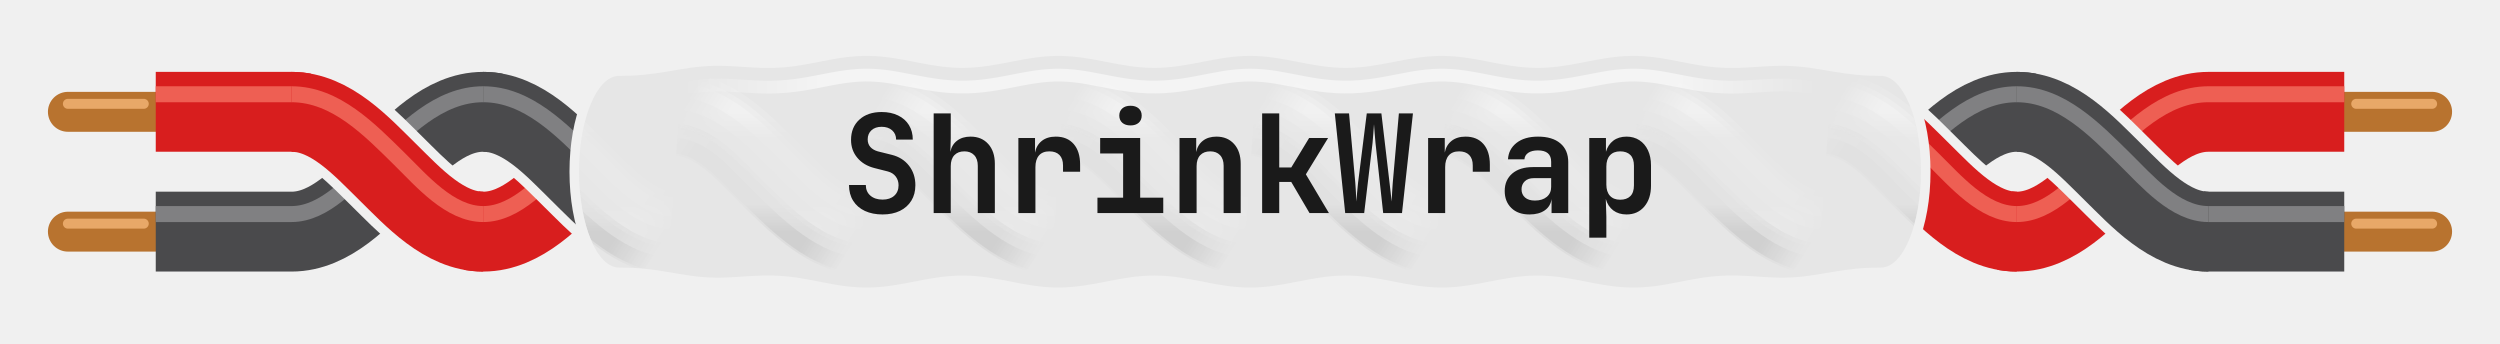
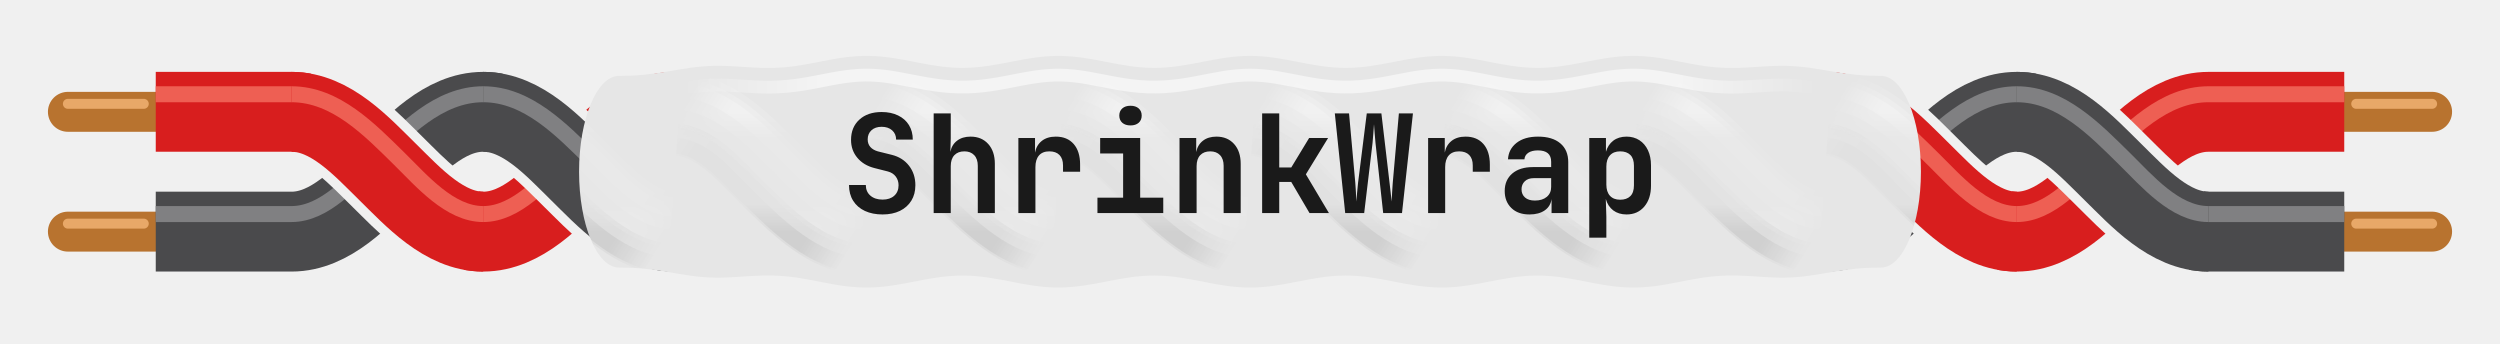
<svg xmlns="http://www.w3.org/2000/svg" width="626" height="86" viewBox="1 27 626 86" role="img" aria-label="ShrinkWrap">
  <defs>
    <mask id="weave" maskUnits="userSpaceOnUse" x="-100" y="-100" width="1000" height="400">
      <rect x="-100" y="-100" width="1000" height="400" fill="#fff" />
      <path d="M77,55.29 C85.49,56.91 92.11,64.22 98,70 C103.89,75.78 110.51,83.09 119,84.71" fill="none" stroke="#000" stroke-width="24.8" stroke-linecap="butt" />
      <path d="M125,55.29 C133.49,56.91 140.11,64.22 146,70 C151.89,75.78 158.51,83.09 167,84.71" fill="none" stroke="#000" stroke-width="24.8" stroke-linecap="butt" />
      <path d="M173,55.29 C181.49,56.91 188.11,64.22 194,70 C199.89,75.78 206.51,83.09 215,84.71" fill="none" stroke="#000" stroke-width="24.8" stroke-linecap="butt" />
      <path d="M221,55.29 C229.49,56.91 236.11,64.22 242,70 C247.89,75.78 254.51,83.09 263,84.71" fill="none" stroke="#000" stroke-width="24.8" stroke-linecap="butt" />
      <path d="M269,55.29 C277.49,56.91 284.11,64.22 290,70 C295.89,75.78 302.51,83.09 311,84.71" fill="none" stroke="#000" stroke-width="24.8" stroke-linecap="butt" />
      <path d="M317,55.29 C325.49,56.91 332.11,64.22 338,70 C343.89,75.78 350.51,83.09 359,84.71" fill="none" stroke="#000" stroke-width="24.8" stroke-linecap="butt" />
      <path d="M365,55.29 C373.49,56.91 380.11,64.22 386,70 C391.89,75.78 398.51,83.09 407,84.71" fill="none" stroke="#000" stroke-width="24.8" stroke-linecap="butt" />
      <path d="M413,55.29 C421.49,56.91 428.11,64.22 434,70 C439.89,75.78 446.51,83.09 455,84.71" fill="none" stroke="#000" stroke-width="24.8" stroke-linecap="butt" />
      <path d="M461,55.29 C469.49,56.91 476.11,64.22 482,70 C487.89,75.78 494.51,83.09 503,84.71" fill="none" stroke="#000" stroke-width="24.8" stroke-linecap="butt" />
      <path d="M509,55.29 C517.49,56.91 524.11,64.22 530,70 C535.89,75.78 542.51,83.09 551,84.71" fill="none" stroke="#000" stroke-width="24.8" stroke-linecap="butt" />
    </mask>
    <linearGradient id="ridge-hi-1" gradientUnits="userSpaceOnUse" x1="123" y1="55.03" x2="169" y2="84.97">
      <stop offset="0" stop-color="#fff" stop-opacity="0" />
      <stop offset="0.2" stop-color="#fff" />
      <stop offset="0.8" stop-color="#fff" />
      <stop offset="1" stop-color="#fff" stop-opacity="0" />
    </linearGradient>
    <linearGradient id="ridge-sh-1" gradientUnits="userSpaceOnUse" x1="123" y1="55.03" x2="169" y2="84.97">
      <stop offset="0" stop-color="#000" stop-opacity="0" />
      <stop offset="0.2" stop-color="#000" />
      <stop offset="0.8" stop-color="#000" />
      <stop offset="1" stop-color="#000" stop-opacity="0" />
    </linearGradient>
    <linearGradient id="ridge-hi-2" gradientUnits="userSpaceOnUse" x1="171" y1="55.03" x2="217" y2="84.97">
      <stop offset="0" stop-color="#fff" stop-opacity="0" />
      <stop offset="0.2" stop-color="#fff" />
      <stop offset="0.8" stop-color="#fff" />
      <stop offset="1" stop-color="#fff" stop-opacity="0" />
    </linearGradient>
    <linearGradient id="ridge-sh-2" gradientUnits="userSpaceOnUse" x1="171" y1="55.03" x2="217" y2="84.97">
      <stop offset="0" stop-color="#000" stop-opacity="0" />
      <stop offset="0.2" stop-color="#000" />
      <stop offset="0.8" stop-color="#000" />
      <stop offset="1" stop-color="#000" stop-opacity="0" />
    </linearGradient>
    <linearGradient id="ridge-hi-3" gradientUnits="userSpaceOnUse" x1="219" y1="55.03" x2="265" y2="84.97">
      <stop offset="0" stop-color="#fff" stop-opacity="0" />
      <stop offset="0.2" stop-color="#fff" />
      <stop offset="0.8" stop-color="#fff" />
      <stop offset="1" stop-color="#fff" stop-opacity="0" />
    </linearGradient>
    <linearGradient id="ridge-sh-3" gradientUnits="userSpaceOnUse" x1="219" y1="55.03" x2="265" y2="84.97">
      <stop offset="0" stop-color="#000" stop-opacity="0" />
      <stop offset="0.2" stop-color="#000" />
      <stop offset="0.8" stop-color="#000" />
      <stop offset="1" stop-color="#000" stop-opacity="0" />
    </linearGradient>
    <linearGradient id="ridge-hi-4" gradientUnits="userSpaceOnUse" x1="267" y1="55.03" x2="313" y2="84.97">
      <stop offset="0" stop-color="#fff" stop-opacity="0" />
      <stop offset="0.2" stop-color="#fff" />
      <stop offset="0.8" stop-color="#fff" />
      <stop offset="1" stop-color="#fff" stop-opacity="0" />
    </linearGradient>
    <linearGradient id="ridge-sh-4" gradientUnits="userSpaceOnUse" x1="267" y1="55.03" x2="313" y2="84.97">
      <stop offset="0" stop-color="#000" stop-opacity="0" />
      <stop offset="0.2" stop-color="#000" />
      <stop offset="0.8" stop-color="#000" />
      <stop offset="1" stop-color="#000" stop-opacity="0" />
    </linearGradient>
    <linearGradient id="ridge-hi-5" gradientUnits="userSpaceOnUse" x1="315" y1="55.03" x2="361" y2="84.97">
      <stop offset="0" stop-color="#fff" stop-opacity="0" />
      <stop offset="0.2" stop-color="#fff" />
      <stop offset="0.8" stop-color="#fff" />
      <stop offset="1" stop-color="#fff" stop-opacity="0" />
    </linearGradient>
    <linearGradient id="ridge-sh-5" gradientUnits="userSpaceOnUse" x1="315" y1="55.03" x2="361" y2="84.97">
      <stop offset="0" stop-color="#000" stop-opacity="0" />
      <stop offset="0.2" stop-color="#000" />
      <stop offset="0.8" stop-color="#000" />
      <stop offset="1" stop-color="#000" stop-opacity="0" />
    </linearGradient>
    <linearGradient id="ridge-hi-6" gradientUnits="userSpaceOnUse" x1="363" y1="55.03" x2="409" y2="84.97">
      <stop offset="0" stop-color="#fff" stop-opacity="0" />
      <stop offset="0.2" stop-color="#fff" />
      <stop offset="0.8" stop-color="#fff" />
      <stop offset="1" stop-color="#fff" stop-opacity="0" />
    </linearGradient>
    <linearGradient id="ridge-sh-6" gradientUnits="userSpaceOnUse" x1="363" y1="55.03" x2="409" y2="84.97">
      <stop offset="0" stop-color="#000" stop-opacity="0" />
      <stop offset="0.2" stop-color="#000" />
      <stop offset="0.8" stop-color="#000" />
      <stop offset="1" stop-color="#000" stop-opacity="0" />
    </linearGradient>
    <linearGradient id="ridge-hi-7" gradientUnits="userSpaceOnUse" x1="411" y1="55.03" x2="457" y2="84.97">
      <stop offset="0" stop-color="#fff" stop-opacity="0" />
      <stop offset="0.2" stop-color="#fff" />
      <stop offset="0.8" stop-color="#fff" />
      <stop offset="1" stop-color="#fff" stop-opacity="0" />
    </linearGradient>
    <linearGradient id="ridge-sh-7" gradientUnits="userSpaceOnUse" x1="411" y1="55.03" x2="457" y2="84.97">
      <stop offset="0" stop-color="#000" stop-opacity="0" />
      <stop offset="0.2" stop-color="#000" />
      <stop offset="0.8" stop-color="#000" />
      <stop offset="1" stop-color="#000" stop-opacity="0" />
    </linearGradient>
    <linearGradient id="ridge-hi-8" gradientUnits="userSpaceOnUse" x1="459" y1="55.03" x2="505" y2="84.97">
      <stop offset="0" stop-color="#fff" stop-opacity="0" />
      <stop offset="0.2" stop-color="#fff" />
      <stop offset="0.8" stop-color="#fff" />
      <stop offset="1" stop-color="#fff" stop-opacity="0" />
    </linearGradient>
    <linearGradient id="ridge-sh-8" gradientUnits="userSpaceOnUse" x1="459" y1="55.03" x2="505" y2="84.97">
      <stop offset="0" stop-color="#000" stop-opacity="0" />
      <stop offset="0.2" stop-color="#000" />
      <stop offset="0.8" stop-color="#000" />
      <stop offset="1" stop-color="#000" stop-opacity="0" />
    </linearGradient>
-     <mask id="sleeve-gap" maskUnits="userSpaceOnUse" x="-100" y="-100" width="1000" height="400">
-       <rect x="-100" y="-100" width="1000" height="400" fill="#fff" />
-       <path d="M156,46 C157.99,46 159.98,45.93 161.96,45.75 C163.96,45.56 165.95,45.27 167.92,44.94 C169.91,44.61 171.89,44.25 173.89,43.97 C175.86,43.7 177.85,43.52 179.85,43.48 C181.84,43.44 183.83,43.54 185.81,43.67 C187.8,43.8 189.78,43.95 191.77,44 C193.76,44.05 195.76,44.01 197.74,43.82 C199.74,43.64 201.72,43.32 203.7,42.95 C205.69,42.57 207.67,42.16 209.66,41.81 C211.63,41.46 213.62,41.19 215.62,41.07 C217.61,40.95 219.6,40.99 221.58,41.16 C223.59,41.34 225.57,41.66 227.55,42.03 C229.54,42.4 231.52,42.81 233.51,43.17 C235.48,43.51 237.47,43.79 239.47,43.92 C241.46,44.05 243.45,44.02 245.43,43.85 C247.44,43.68 249.42,43.37 251.4,43 C253.39,42.63 255.37,42.22 257.36,41.86 C259.33,41.51 261.32,41.23 263.32,41.09 C265.31,40.96 267.3,40.97 269.28,41.14 C271.28,41.3 273.27,41.61 275.25,41.97 C277.24,42.34 279.22,42.75 281.21,43.11 C283.18,43.47 285.17,43.76 287.17,43.9 C289.16,44.04 291.15,44.03 293.13,43.88 C295.13,43.72 297.12,43.42 299.09,43.06 C301.09,42.69 303.07,42.28 305.06,41.92 C307.03,41.56 309.02,41.26 311.02,41.11 C313,40.96 315,40.96 316.98,41.11 C318.98,41.26 320.97,41.56 322.94,41.92 C324.93,42.28 326.91,42.69 328.91,43.06 C330.88,43.42 332.87,43.72 334.87,43.88 C336.85,44.03 338.84,44.04 340.83,43.9 C342.83,43.76 344.82,43.47 346.79,43.11 C348.78,42.75 350.76,42.34 352.75,41.97 C354.73,41.61 356.72,41.3 358.72,41.14 C360.7,40.97 362.69,40.96 364.68,41.09 C366.68,41.23 368.67,41.51 370.64,41.86 C372.63,42.22 374.61,42.63 376.6,43 C378.58,43.37 380.56,43.68 382.57,43.85 C384.55,44.02 386.54,44.05 388.53,43.92 C390.53,43.79 392.52,43.51 394.49,43.17 C396.48,42.81 398.46,42.4 400.45,42.03 C402.43,41.66 404.41,41.34 406.42,41.16 C408.4,40.99 410.39,40.95 412.38,41.07 C414.38,41.19 416.37,41.46 418.34,41.81 C420.33,42.16 422.31,42.57 424.3,42.95 C426.28,43.32 428.26,43.64 430.26,43.82 C432.24,44.01 434.24,44.05 436.23,44 C438.22,43.95 440.2,43.8 442.19,43.67 C444.17,43.54 446.16,43.44 448.15,43.48 C450.15,43.52 452.14,43.7 454.11,43.97 C456.11,44.25 458.09,44.61 460.08,44.94 C462.05,45.27 464.04,45.56 466.04,45.75 C468.02,45.93 470.01,46 472,46 C477.52,46 482,56.74 482,70 C482,83.26 477.52,94 472,94 C470.01,94 468.02,94.07 466.04,94.25 C464.04,94.44 462.05,94.73 460.08,95.06 C458.09,95.39 456.11,95.75 454.11,96.03 C452.14,96.3 450.15,96.48 448.15,96.52 C446.16,96.56 444.17,96.46 442.19,96.33 C440.2,96.2 438.22,96.05 436.23,96 C434.24,95.95 432.24,95.99 430.26,96.18 C428.26,96.36 426.28,96.68 424.3,97.05 C422.31,97.43 420.33,97.84 418.34,98.19 C416.37,98.54 414.38,98.81 412.38,98.93 C410.39,99.05 408.4,99.01 406.42,98.84 C404.41,98.66 402.43,98.34 400.45,97.97 C398.46,97.6 396.48,97.19 394.49,96.83 C392.52,96.49 390.53,96.21 388.53,96.08 C386.54,95.95 384.55,95.98 382.57,96.15 C380.56,96.32 378.58,96.63 376.6,97 C374.61,97.37 372.63,97.78 370.64,98.14 C368.67,98.49 366.68,98.77 364.68,98.91 C362.69,99.04 360.7,99.03 358.72,98.86 C356.72,98.7 354.73,98.39 352.75,98.03 C350.76,97.66 348.78,97.25 346.79,96.89 C344.82,96.53 342.83,96.24 340.83,96.1 C338.84,95.96 336.85,95.97 334.87,96.12 C332.87,96.28 330.88,96.58 328.91,96.94 C326.91,97.31 324.93,97.72 322.94,98.08 C320.97,98.44 318.98,98.74 316.98,98.89 C315,99.04 313,99.04 311.02,98.89 C309.02,98.74 307.03,98.44 305.06,98.08 C303.07,97.72 301.09,97.31 299.09,96.94 C297.12,96.58 295.13,96.28 293.13,96.12 C291.15,95.97 289.16,95.96 287.17,96.1 C285.17,96.24 283.18,96.53 281.21,96.89 C279.22,97.25 277.24,97.66 275.25,98.03 C273.27,98.39 271.28,98.7 269.28,98.86 C267.3,99.03 265.31,99.04 263.32,98.91 C261.32,98.77 259.33,98.49 257.36,98.14 C255.37,97.78 253.39,97.37 251.4,97 C249.42,96.63 247.44,96.32 245.43,96.15 C243.45,95.98 241.46,95.95 239.47,96.08 C237.47,96.21 235.48,96.49 233.51,96.83 C231.52,97.19 229.54,97.6 227.55,97.97 C225.57,98.34 223.59,98.66 221.58,98.84 C219.6,99.01 217.61,99.05 215.62,98.93 C213.62,98.81 211.63,98.54 209.66,98.19 C207.67,97.84 205.69,97.43 203.7,97.05 C201.72,96.68 199.74,96.36 197.74,96.18 C195.76,95.99 193.76,95.95 191.77,96 C189.78,96.05 187.8,96.2 185.81,96.33 C183.83,96.46 181.84,96.56 179.85,96.52 C177.85,96.48 175.86,96.3 173.89,96.03 C171.89,95.75 169.91,95.39 167.92,95.06 C165.95,94.73 163.96,94.44 161.96,94.25 C159.98,94.07 157.99,94 156,94 C150.48,94 146,83.26 146,70 C146,56.74 150.48,46 156,46 Z" fill="#000" stroke="#000" stroke-width="4.8" stroke-linejoin="round" />
-     </mask>
    <linearGradient id="rim-fade" gradientUnits="userSpaceOnUse" x1="172" y1="0" x2="456" y2="0">
      <stop offset="0" stop-color="#ffffff" stop-opacity="0" />
      <stop offset="0.12" stop-color="#ffffff" />
      <stop offset="0.88" stop-color="#ffffff" />
      <stop offset="1" stop-color="#ffffff" stop-opacity="0" />
    </linearGradient>
    <clipPath id="sleeve-clip">
      <path d="M156,46 C157.99,46 159.98,45.93 161.96,45.75 C163.96,45.56 165.95,45.27 167.92,44.94 C169.91,44.61 171.89,44.25 173.89,43.97 C175.86,43.7 177.85,43.52 179.85,43.48 C181.84,43.44 183.83,43.54 185.81,43.67 C187.8,43.8 189.78,43.95 191.77,44 C193.76,44.05 195.76,44.01 197.74,43.82 C199.74,43.64 201.72,43.32 203.7,42.95 C205.69,42.57 207.67,42.16 209.66,41.81 C211.63,41.46 213.62,41.19 215.62,41.07 C217.61,40.95 219.6,40.99 221.58,41.16 C223.59,41.34 225.57,41.66 227.55,42.03 C229.54,42.4 231.52,42.81 233.51,43.17 C235.48,43.51 237.47,43.79 239.47,43.92 C241.46,44.05 243.45,44.02 245.43,43.85 C247.44,43.68 249.42,43.37 251.4,43 C253.39,42.63 255.37,42.22 257.36,41.86 C259.33,41.51 261.32,41.23 263.32,41.09 C265.31,40.96 267.3,40.97 269.28,41.14 C271.28,41.3 273.27,41.61 275.25,41.97 C277.24,42.34 279.22,42.75 281.21,43.11 C283.18,43.47 285.17,43.76 287.17,43.9 C289.16,44.04 291.15,44.03 293.13,43.88 C295.13,43.72 297.12,43.42 299.09,43.06 C301.09,42.69 303.07,42.28 305.06,41.92 C307.03,41.56 309.02,41.26 311.02,41.11 C313,40.96 315,40.96 316.98,41.11 C318.98,41.26 320.97,41.56 322.94,41.92 C324.93,42.28 326.91,42.69 328.91,43.06 C330.88,43.42 332.87,43.72 334.87,43.88 C336.85,44.03 338.84,44.04 340.83,43.9 C342.83,43.76 344.82,43.47 346.79,43.11 C348.78,42.75 350.76,42.34 352.75,41.97 C354.73,41.61 356.72,41.3 358.72,41.14 C360.7,40.97 362.69,40.96 364.68,41.09 C366.68,41.23 368.67,41.51 370.64,41.86 C372.63,42.22 374.61,42.63 376.6,43 C378.58,43.37 380.56,43.68 382.57,43.85 C384.55,44.02 386.54,44.05 388.53,43.92 C390.53,43.79 392.52,43.51 394.49,43.17 C396.48,42.81 398.46,42.4 400.45,42.03 C402.43,41.66 404.41,41.34 406.42,41.16 C408.4,40.99 410.39,40.95 412.38,41.07 C414.38,41.19 416.37,41.46 418.34,41.81 C420.33,42.16 422.31,42.57 424.3,42.95 C426.28,43.32 428.26,43.64 430.26,43.82 C432.24,44.01 434.24,44.05 436.23,44 C438.22,43.95 440.2,43.8 442.19,43.67 C444.17,43.54 446.16,43.44 448.15,43.48 C450.15,43.52 452.14,43.7 454.11,43.97 C456.11,44.25 458.09,44.61 460.08,44.94 C462.05,45.27 464.04,45.56 466.04,45.75 C468.02,45.93 470.01,46 472,46 C477.52,46 482,56.74 482,70 C482,83.26 477.52,94 472,94 C470.01,94 468.02,94.07 466.04,94.25 C464.04,94.44 462.05,94.73 460.08,95.06 C458.09,95.39 456.11,95.75 454.11,96.03 C452.14,96.3 450.15,96.48 448.15,96.52 C446.16,96.56 444.17,96.46 442.19,96.33 C440.2,96.2 438.22,96.05 436.23,96 C434.24,95.95 432.24,95.99 430.26,96.18 C428.26,96.36 426.28,96.68 424.3,97.05 C422.31,97.43 420.33,97.84 418.34,98.19 C416.37,98.54 414.38,98.81 412.38,98.93 C410.39,99.05 408.4,99.01 406.42,98.84 C404.41,98.66 402.43,98.34 400.45,97.97 C398.46,97.6 396.48,97.19 394.49,96.83 C392.52,96.49 390.53,96.21 388.53,96.08 C386.54,95.95 384.55,95.98 382.57,96.15 C380.56,96.32 378.58,96.63 376.6,97 C374.61,97.37 372.63,97.78 370.64,98.14 C368.67,98.49 366.68,98.77 364.68,98.91 C362.69,99.04 360.7,99.03 358.72,98.86 C356.72,98.7 354.73,98.39 352.75,98.03 C350.76,97.66 348.78,97.25 346.79,96.89 C344.82,96.53 342.83,96.24 340.83,96.1 C338.84,95.96 336.85,95.97 334.87,96.12 C332.87,96.28 330.88,96.58 328.91,96.94 C326.91,97.31 324.93,97.72 322.94,98.08 C320.97,98.44 318.98,98.74 316.98,98.89 C315,99.04 313,99.04 311.02,98.89 C309.02,98.74 307.03,98.44 305.06,98.08 C303.07,97.72 301.09,97.31 299.09,96.94 C297.12,96.58 295.13,96.28 293.13,96.12 C291.15,95.97 289.16,95.96 287.17,96.1 C285.17,96.24 283.18,96.53 281.21,96.89 C279.22,97.25 277.24,97.66 275.25,98.03 C273.27,98.39 271.28,98.7 269.28,98.86 C267.3,99.03 265.31,99.04 263.32,98.91 C261.32,98.77 259.33,98.49 257.36,98.14 C255.37,97.78 253.39,97.37 251.4,97 C249.42,96.63 247.44,96.32 245.43,96.15 C243.45,95.98 241.46,95.95 239.47,96.08 C237.47,96.21 235.48,96.49 233.51,96.83 C231.52,97.19 229.54,97.6 227.55,97.97 C225.57,98.34 223.59,98.66 221.58,98.84 C219.6,99.01 217.61,99.05 215.62,98.93 C213.62,98.81 211.63,98.54 209.66,98.19 C207.67,97.84 205.69,97.43 203.7,97.05 C201.72,96.68 199.74,96.36 197.74,96.18 C195.76,95.99 193.76,95.95 191.77,96 C189.78,96.05 187.8,96.2 185.81,96.33 C183.83,96.46 181.84,96.56 179.85,96.52 C177.85,96.48 175.86,96.3 173.89,96.03 C171.89,95.75 169.91,95.39 167.92,95.06 C165.95,94.73 163.96,94.44 161.96,94.25 C159.98,94.07 157.99,94 156,94 C150.48,94 146,83.26 146,70 C146,56.74 150.48,46 156,46 Z" />
    </clipPath>
    <linearGradient id="relief-fade" gradientUnits="userSpaceOnUse" x1="0" y1="41" x2="0" y2="99">
      <stop offset="0" stop-color="#fff" />
      <stop offset="0.24" stop-color="#fff" />
      <stop offset="0.36" stop-color="#404040" />
      <stop offset="0.64" stop-color="#404040" />
      <stop offset="0.76" stop-color="#fff" />
      <stop offset="1" stop-color="#fff" />
    </linearGradient>
    <mask id="relief-mask" maskUnits="userSpaceOnUse" x="-100" y="-100" width="1000" height="400">
      <rect x="-100" y="-100" width="1000" height="400" fill="url(#relief-fade)" />
    </mask>
  </defs>
-   <g mask="url(#sleeve-gap)">
-     <path d="M48,55 H18" fill="none" stroke="#b8732f" stroke-width="10" stroke-linecap="round" />
-     <path d="M37,53 H18" fill="none" stroke="#e8a868" stroke-width="2.5" stroke-linecap="round" />
-     <path d="M580,55 H610" fill="none" stroke="#b8732f" stroke-width="10" stroke-linecap="round" />
-     <path d="M591,53 H610" fill="none" stroke="#e8a868" stroke-width="2.5" stroke-linecap="round" />
-     <path d="M48,85 H18" fill="none" stroke="#b8732f" stroke-width="10" stroke-linecap="round" />
-     <path d="M37,83 H18" fill="none" stroke="#e8a868" stroke-width="2.5" stroke-linecap="round" />
-     <path d="M580,85 H610" fill="none" stroke="#b8732f" stroke-width="10" stroke-linecap="round" />
-     <path d="M591,83 H610" fill="none" stroke="#e8a868" stroke-width="2.5" stroke-linecap="round" />
-     <g mask="url(#weave)">
-       <path d="M40,55 H74 C83.78,55 91.58,63.7 98,70 C104.42,76.3 112.22,85 122,85 C131.78,85 139.58,76.3 146,70 C152.42,63.7 160.22,55 170,55 C179.78,55 187.58,63.7 194,70 C200.42,76.3 208.22,85 218,85 C227.78,85 235.58,76.3 242,70 C248.42,63.7 256.22,55 266,55 C275.78,55 283.58,63.7 290,70 C296.42,76.3 304.22,85 314,85 C323.78,85 331.58,76.3 338,70 C344.42,63.7 352.22,55 362,55 C371.78,55 379.58,63.7 386,70 C392.42,76.3 400.22,85 410,85 C419.78,85 427.58,76.3 434,70 C440.42,63.7 448.22,55 458,55 C467.78,55 475.58,63.7 482,70 C488.42,76.3 496.22,85 506,85 C515.78,85 523.58,76.3 530,70 C536.42,63.7 544.22,55 554,55 H588" fill="none" stroke="#d81e1e" stroke-width="20" stroke-linecap="butt" />
-       <path d="M40,50.6 H74 C85.13,50.6 93.72,59.63 101.08,66.86 C106.52,72.2 113.62,80.6 122,80.6 C130.38,80.6 137.48,72.2 142.92,66.86 C150.28,59.63 158.87,50.6 170,50.6 C181.13,50.6 189.72,59.63 197.08,66.86 C202.52,72.2 209.62,80.6 218,80.6 C226.38,80.6 233.48,72.2 238.92,66.86 C246.28,59.63 254.87,50.6 266,50.6 C277.13,50.6 285.72,59.63 293.08,66.86 C298.52,72.2 305.62,80.6 314,80.6 C322.38,80.6 329.48,72.2 334.92,66.86 C342.28,59.63 350.87,50.6 362,50.6 C373.13,50.6 381.72,59.63 389.08,66.86 C394.52,72.2 401.62,80.6 410,80.6 C418.38,80.6 425.48,72.2 430.92,66.86 C438.28,59.63 446.87,50.6 458,50.6 C469.13,50.6 477.72,59.63 485.08,66.86 C490.52,72.2 497.62,80.6 506,80.6 C514.38,80.6 521.48,72.2 526.92,66.86 C534.28,59.63 542.87,50.6 554,50.6 H588" fill="none" stroke="#ee5f53" stroke-width="4" stroke-linecap="butt" />
-       <path d="M40,85 H74 C83.78,85 91.58,76.3 98,70 C104.42,63.7 112.22,55 122,55 C131.78,55 139.58,63.7 146,70 C152.42,76.3 160.22,85 170,85 C179.78,85 187.58,76.3 194,70 C200.42,63.7 208.22,55 218,55 C227.78,55 235.58,63.7 242,70 C248.42,76.3 256.22,85 266,85 C275.78,85 283.58,76.3 290,70 C296.42,63.7 304.22,55 314,55 C323.78,55 331.58,63.7 338,70 C344.42,76.3 352.22,85 362,85 C371.78,85 379.58,76.3 386,70 C392.42,63.7 400.22,55 410,55 C419.78,55 427.58,63.7 434,70 C440.42,76.3 448.22,85 458,85 C467.78,85 475.58,76.3 482,70 C488.42,63.7 496.22,55 506,55 C515.78,55 523.58,63.7 530,70 C536.42,76.3 544.22,85 554,85 H588" fill="none" stroke="#4a4a4c" stroke-width="20" stroke-linecap="butt" />
-       <path d="M40,80.6 H74 C82.38,80.6 89.48,72.2 94.92,66.86 C102.28,59.63 110.87,50.6 122,50.6 C133.13,50.6 141.72,59.63 149.08,66.86 C154.52,72.2 161.62,80.6 170,80.6 C178.38,80.6 185.48,72.2 190.92,66.86 C198.28,59.63 206.87,50.6 218,50.6 C229.13,50.6 237.72,59.63 245.08,66.86 C250.52,72.2 257.62,80.6 266,80.6 C274.38,80.6 281.48,72.2 286.92,66.86 C294.28,59.63 302.87,50.6 314,50.6 C325.13,50.6 333.72,59.63 341.08,66.86 C346.52,72.2 353.62,80.6 362,80.6 C370.38,80.6 377.48,72.2 382.92,66.86 C390.28,59.63 398.87,50.6 410,50.6 C421.13,50.6 429.72,59.63 437.08,66.86 C442.52,72.2 449.62,80.6 458,80.6 C466.38,80.6 473.48,72.2 478.92,66.86 C486.28,59.63 494.87,50.6 506,50.6 C517.13,50.6 525.72,59.63 533.08,66.86 C538.52,72.2 545.62,80.6 554,80.6 H588" fill="none" stroke="#808082" stroke-width="4" stroke-linecap="butt" />
-     </g>
-     <path d="M74,55 C83.78,55 91.58,63.7 98,70 C104.42,76.3 112.22,85 122,85" fill="none" stroke="#d81e1e" stroke-width="20" stroke-linecap="butt" />
-     <path d="M74,50.6 C85.13,50.6 93.72,59.63 101.08,66.86 C106.52,72.2 113.62,80.6 122,80.6" fill="none" stroke="#ee5f53" stroke-width="4" stroke-linecap="butt" />
-     <path d="M122,55 C131.78,55 139.58,63.7 146,70 C152.42,76.3 160.22,85 170,85" fill="none" stroke="#4a4a4c" stroke-width="20" stroke-linecap="butt" />
-     <path d="M122,50.6 C133.13,50.6 141.72,59.63 149.08,66.86 C154.52,72.2 161.62,80.6 170,80.6" fill="none" stroke="#808082" stroke-width="4" stroke-linecap="butt" />
-     <path d="M170,55 C179.78,55 187.58,63.7 194,70 C200.42,76.3 208.22,85 218,85" fill="none" stroke="#d81e1e" stroke-width="20" stroke-linecap="butt" />
-     <path d="M170,50.6 C181.13,50.6 189.72,59.63 197.08,66.86 C202.52,72.2 209.62,80.6 218,80.6" fill="none" stroke="#ee5f53" stroke-width="4" stroke-linecap="butt" />
-     <path d="M218,55 C227.78,55 235.58,63.7 242,70 C248.42,76.3 256.22,85 266,85" fill="none" stroke="#4a4a4c" stroke-width="20" stroke-linecap="butt" />
-     <path d="M218,50.6 C229.13,50.6 237.72,59.63 245.08,66.86 C250.52,72.2 257.62,80.6 266,80.6" fill="none" stroke="#808082" stroke-width="4" stroke-linecap="butt" />
-     <path d="M266,55 C275.78,55 283.58,63.7 290,70 C296.42,76.3 304.22,85 314,85" fill="none" stroke="#d81e1e" stroke-width="20" stroke-linecap="butt" />
-     <path d="M266,50.6 C277.13,50.6 285.72,59.63 293.08,66.86 C298.52,72.2 305.62,80.6 314,80.6" fill="none" stroke="#ee5f53" stroke-width="4" stroke-linecap="butt" />
-     <path d="M314,55 C323.78,55 331.58,63.7 338,70 C344.42,76.3 352.22,85 362,85" fill="none" stroke="#4a4a4c" stroke-width="20" stroke-linecap="butt" />
-     <path d="M314,50.6 C325.13,50.6 333.72,59.63 341.08,66.86 C346.52,72.2 353.62,80.6 362,80.6" fill="none" stroke="#808082" stroke-width="4" stroke-linecap="butt" />
-     <path d="M362,55 C371.78,55 379.58,63.7 386,70 C392.42,76.3 400.22,85 410,85" fill="none" stroke="#d81e1e" stroke-width="20" stroke-linecap="butt" />
-     <path d="M362,50.6 C373.13,50.6 381.72,59.63 389.08,66.86 C394.52,72.2 401.62,80.6 410,80.6" fill="none" stroke="#ee5f53" stroke-width="4" stroke-linecap="butt" />
-     <path d="M410,55 C419.78,55 427.58,63.7 434,70 C440.42,76.3 448.22,85 458,85" fill="none" stroke="#4a4a4c" stroke-width="20" stroke-linecap="butt" />
-     <path d="M410,50.6 C421.13,50.6 429.72,59.63 437.08,66.86 C442.52,72.2 449.62,80.6 458,80.6" fill="none" stroke="#808082" stroke-width="4" stroke-linecap="butt" />
-     <path d="M458,55 C467.78,55 475.58,63.7 482,70 C488.42,76.3 496.22,85 506,85" fill="none" stroke="#d81e1e" stroke-width="20" stroke-linecap="butt" />
-     <path d="M458,50.6 C469.13,50.6 477.72,59.63 485.08,66.86 C490.52,72.2 497.62,80.6 506,80.6" fill="none" stroke="#ee5f53" stroke-width="4" stroke-linecap="butt" />
-     <path d="M506,55 C515.78,55 523.58,63.7 530,70 C536.42,76.3 544.22,85 554,85" fill="none" stroke="#4a4a4c" stroke-width="20" stroke-linecap="butt" />
-     <path d="M506,50.6 C517.13,50.6 525.72,59.63 533.08,66.86 C538.52,72.2 545.62,80.6 554,80.6" fill="none" stroke="#808082" stroke-width="4" stroke-linecap="butt" />
+   <path d="M48,55 H18" fill="none" stroke="#b8732f" stroke-width="10" stroke-linecap="round" />
+   <path d="M37,53 H18" fill="none" stroke="#e8a868" stroke-width="2.5" stroke-linecap="round" />
+   <path d="M580,55 H610" fill="none" stroke="#b8732f" stroke-width="10" stroke-linecap="round" />
+   <path d="M591,53 H610" fill="none" stroke="#e8a868" stroke-width="2.5" stroke-linecap="round" />
+   <path d="M48,85 H18" fill="none" stroke="#b8732f" stroke-width="10" stroke-linecap="round" />
+   <path d="M37,83 H18" fill="none" stroke="#e8a868" stroke-width="2.5" stroke-linecap="round" />
+   <path d="M580,85 H610" fill="none" stroke="#b8732f" stroke-width="10" stroke-linecap="round" />
+   <path d="M591,83 H610" fill="none" stroke="#e8a868" stroke-width="2.5" stroke-linecap="round" />
+   <g mask="url(#weave)">
+     <path d="M40,55 H74 C83.78,55 91.58,63.7 98,70 C104.42,76.3 112.22,85 122,85 C131.78,85 139.58,76.3 146,70 C152.42,63.7 160.22,55 170,55 C179.78,55 187.58,63.7 194,70 C200.42,76.3 208.22,85 218,85 C227.78,85 235.58,76.3 242,70 C248.42,63.7 256.22,55 266,55 C275.78,55 283.58,63.7 290,70 C296.42,76.3 304.22,85 314,85 C323.78,85 331.58,76.3 338,70 C344.42,63.7 352.22,55 362,55 C371.78,55 379.58,63.7 386,70 C392.42,76.3 400.22,85 410,85 C419.78,85 427.58,76.3 434,70 C440.42,63.7 448.22,55 458,55 C467.78,55 475.58,63.7 482,70 C488.42,76.3 496.22,85 506,85 C515.78,85 523.58,76.3 530,70 C536.42,63.7 544.22,55 554,55 H588" fill="none" stroke="#d81e1e" stroke-width="20" stroke-linecap="butt" />
+     <path d="M40,50.6 H74 C85.13,50.6 93.72,59.63 101.08,66.86 C106.52,72.2 113.62,80.6 122,80.6 C130.38,80.6 137.48,72.2 142.92,66.86 C150.28,59.63 158.87,50.6 170,50.6 C181.13,50.6 189.72,59.63 197.08,66.86 C202.52,72.2 209.62,80.6 218,80.6 C226.38,80.6 233.48,72.2 238.92,66.86 C246.28,59.63 254.87,50.6 266,50.6 C277.13,50.6 285.72,59.63 293.08,66.86 C298.52,72.2 305.62,80.6 314,80.6 C322.38,80.6 329.48,72.2 334.92,66.86 C342.28,59.63 350.87,50.6 362,50.6 C373.13,50.6 381.72,59.63 389.08,66.86 C394.52,72.2 401.62,80.6 410,80.6 C418.38,80.6 425.48,72.2 430.92,66.86 C438.28,59.63 446.87,50.6 458,50.6 C469.13,50.6 477.72,59.63 485.08,66.86 C490.52,72.2 497.62,80.6 506,80.6 C514.38,80.6 521.48,72.2 526.92,66.86 C534.28,59.63 542.87,50.6 554,50.6 H588" fill="none" stroke="#ee5f53" stroke-width="4" stroke-linecap="butt" />
+     <path d="M40,85 H74 C83.78,85 91.58,76.3 98,70 C104.42,63.7 112.22,55 122,55 C131.78,55 139.58,63.7 146,70 C152.42,76.3 160.22,85 170,85 C179.78,85 187.58,76.3 194,70 C200.42,63.7 208.22,55 218,55 C227.78,55 235.58,63.7 242,70 C248.42,76.3 256.22,85 266,85 C275.78,85 283.58,76.3 290,70 C296.42,63.7 304.22,55 314,55 C323.78,55 331.58,63.7 338,70 C344.42,76.3 352.22,85 362,85 C371.78,85 379.58,76.3 386,70 C392.42,63.7 400.22,55 410,55 C419.78,55 427.58,63.7 434,70 C440.42,76.3 448.22,85 458,85 C467.78,85 475.58,76.3 482,70 C488.42,63.7 496.22,55 506,55 C515.78,55 523.58,63.7 530,70 C536.42,76.3 544.22,85 554,85 H588" fill="none" stroke="#4a4a4c" stroke-width="20" stroke-linecap="butt" />
+     <path d="M40,80.6 H74 C82.38,80.6 89.48,72.2 94.92,66.86 C102.28,59.63 110.87,50.6 122,50.6 C133.13,50.6 141.72,59.63 149.08,66.86 C154.52,72.2 161.62,80.6 170,80.6 C178.38,80.6 185.48,72.2 190.92,66.86 C198.28,59.63 206.87,50.6 218,50.6 C229.13,50.6 237.72,59.63 245.08,66.86 C250.52,72.2 257.62,80.6 266,80.6 C274.38,80.6 281.48,72.2 286.92,66.86 C294.28,59.63 302.87,50.6 314,50.6 C325.13,50.6 333.72,59.63 341.08,66.86 C346.52,72.2 353.62,80.6 362,80.6 C370.38,80.6 377.48,72.2 382.92,66.86 C390.28,59.63 398.87,50.6 410,50.6 C421.13,50.6 429.72,59.63 437.08,66.86 C442.52,72.2 449.62,80.6 458,80.6 C466.38,80.6 473.48,72.2 478.92,66.86 C486.28,59.63 494.87,50.6 506,50.6 C517.13,50.6 525.72,59.63 533.08,66.86 C538.52,72.2 545.62,80.6 554,80.6 H588" fill="none" stroke="#808082" stroke-width="4" stroke-linecap="butt" />
  </g>
+   <path d="M74,55 C83.78,55 91.58,63.7 98,70 C104.42,76.3 112.22,85 122,85" fill="none" stroke="#d81e1e" stroke-width="20" stroke-linecap="butt" />
+   <path d="M74,50.6 C85.13,50.6 93.72,59.63 101.08,66.86 C106.52,72.2 113.62,80.6 122,80.6" fill="none" stroke="#ee5f53" stroke-width="4" stroke-linecap="butt" />
+   <path d="M122,55 C131.78,55 139.58,63.7 146,70 C152.42,76.3 160.22,85 170,85" fill="none" stroke="#4a4a4c" stroke-width="20" stroke-linecap="butt" />
+   <path d="M122,50.6 C133.13,50.6 141.72,59.63 149.08,66.86 C154.52,72.2 161.62,80.6 170,80.6" fill="none" stroke="#808082" stroke-width="4" stroke-linecap="butt" />
+   <path d="M170,55 C179.78,55 187.58,63.7 194,70 C200.42,76.3 208.22,85 218,85" fill="none" stroke="#d81e1e" stroke-width="20" stroke-linecap="butt" />
+   <path d="M170,50.6 C181.13,50.6 189.72,59.63 197.08,66.86 C202.52,72.2 209.62,80.6 218,80.6" fill="none" stroke="#ee5f53" stroke-width="4" stroke-linecap="butt" />
+   <path d="M218,55 C227.78,55 235.58,63.7 242,70 C248.42,76.3 256.22,85 266,85" fill="none" stroke="#4a4a4c" stroke-width="20" stroke-linecap="butt" />
+   <path d="M218,50.6 C229.13,50.6 237.72,59.63 245.08,66.86 C250.52,72.2 257.62,80.6 266,80.6" fill="none" stroke="#808082" stroke-width="4" stroke-linecap="butt" />
+   <path d="M266,55 C275.78,55 283.58,63.7 290,70 C296.42,76.3 304.22,85 314,85" fill="none" stroke="#d81e1e" stroke-width="20" stroke-linecap="butt" />
+   <path d="M266,50.6 C277.13,50.6 285.72,59.63 293.08,66.86 C298.52,72.2 305.62,80.6 314,80.6" fill="none" stroke="#ee5f53" stroke-width="4" stroke-linecap="butt" />
+   <path d="M314,55 C323.78,55 331.58,63.7 338,70 C344.42,76.3 352.22,85 362,85" fill="none" stroke="#4a4a4c" stroke-width="20" stroke-linecap="butt" />
+   <path d="M314,50.6 C325.13,50.6 333.72,59.63 341.08,66.86 C346.52,72.2 353.62,80.6 362,80.6" fill="none" stroke="#808082" stroke-width="4" stroke-linecap="butt" />
+   <path d="M362,55 C371.78,55 379.58,63.7 386,70 C392.42,76.3 400.22,85 410,85" fill="none" stroke="#d81e1e" stroke-width="20" stroke-linecap="butt" />
+   <path d="M362,50.6 C373.13,50.6 381.72,59.63 389.08,66.86 C394.52,72.2 401.62,80.6 410,80.6" fill="none" stroke="#ee5f53" stroke-width="4" stroke-linecap="butt" />
+   <path d="M410,55 C419.78,55 427.58,63.7 434,70 C440.42,76.3 448.22,85 458,85" fill="none" stroke="#4a4a4c" stroke-width="20" stroke-linecap="butt" />
+   <path d="M410,50.6 C421.13,50.6 429.72,59.63 437.08,66.86 C442.52,72.2 449.62,80.6 458,80.6" fill="none" stroke="#808082" stroke-width="4" stroke-linecap="butt" />
+   <path d="M458,55 C467.78,55 475.58,63.7 482,70 C488.42,76.3 496.22,85 506,85" fill="none" stroke="#d81e1e" stroke-width="20" stroke-linecap="butt" />
+   <path d="M458,50.6 C469.13,50.6 477.72,59.63 485.08,66.86 C490.52,72.2 497.62,80.6 506,80.6" fill="none" stroke="#ee5f53" stroke-width="4" stroke-linecap="butt" />
+   <path d="M506,55 C515.78,55 523.58,63.7 530,70 C536.42,76.3 544.22,85 554,85" fill="none" stroke="#4a4a4c" stroke-width="20" stroke-linecap="butt" />
+   <path d="M506,50.6 C517.13,50.6 525.72,59.63 533.08,66.86 C538.52,72.2 545.62,80.6 554,80.6" fill="none" stroke="#808082" stroke-width="4" stroke-linecap="butt" />
  <path d="M156,46 C157.99,46 159.98,45.93 161.96,45.75 C163.96,45.56 165.95,45.27 167.92,44.94 C169.91,44.61 171.89,44.25 173.89,43.97 C175.86,43.7 177.85,43.52 179.85,43.48 C181.84,43.44 183.83,43.54 185.81,43.67 C187.8,43.8 189.78,43.95 191.77,44 C193.76,44.05 195.76,44.01 197.74,43.82 C199.74,43.64 201.72,43.32 203.7,42.95 C205.69,42.57 207.67,42.16 209.66,41.81 C211.63,41.46 213.62,41.19 215.62,41.07 C217.61,40.95 219.6,40.99 221.58,41.16 C223.59,41.34 225.57,41.66 227.55,42.03 C229.54,42.4 231.52,42.81 233.51,43.17 C235.48,43.51 237.47,43.79 239.47,43.92 C241.46,44.05 243.45,44.02 245.43,43.85 C247.44,43.68 249.42,43.37 251.4,43 C253.39,42.63 255.37,42.22 257.36,41.86 C259.33,41.51 261.32,41.23 263.32,41.09 C265.31,40.96 267.3,40.97 269.28,41.14 C271.28,41.3 273.27,41.61 275.25,41.97 C277.24,42.34 279.22,42.75 281.21,43.11 C283.18,43.47 285.17,43.76 287.17,43.9 C289.16,44.04 291.15,44.03 293.13,43.88 C295.13,43.72 297.12,43.42 299.09,43.06 C301.09,42.69 303.07,42.28 305.06,41.92 C307.03,41.56 309.02,41.26 311.02,41.11 C313,40.96 315,40.96 316.98,41.11 C318.98,41.26 320.97,41.56 322.94,41.92 C324.93,42.28 326.91,42.69 328.91,43.06 C330.88,43.42 332.87,43.72 334.87,43.88 C336.85,44.03 338.84,44.04 340.83,43.9 C342.83,43.76 344.82,43.47 346.79,43.11 C348.78,42.75 350.76,42.34 352.75,41.97 C354.73,41.61 356.72,41.3 358.72,41.14 C360.7,40.97 362.69,40.96 364.68,41.09 C366.68,41.23 368.67,41.51 370.64,41.86 C372.63,42.22 374.61,42.63 376.6,43 C378.58,43.37 380.56,43.68 382.57,43.85 C384.55,44.02 386.54,44.05 388.53,43.92 C390.53,43.79 392.52,43.51 394.49,43.17 C396.48,42.81 398.46,42.4 400.45,42.03 C402.43,41.66 404.41,41.34 406.42,41.16 C408.4,40.99 410.39,40.95 412.38,41.07 C414.38,41.19 416.37,41.46 418.34,41.81 C420.33,42.16 422.31,42.57 424.3,42.95 C426.28,43.32 428.26,43.64 430.26,43.82 C432.24,44.01 434.24,44.05 436.23,44 C438.22,43.95 440.2,43.8 442.19,43.67 C444.17,43.54 446.16,43.44 448.15,43.48 C450.15,43.52 452.14,43.7 454.11,43.97 C456.11,44.25 458.09,44.61 460.08,44.94 C462.05,45.27 464.04,45.56 466.04,45.75 C468.02,45.93 470.01,46 472,46 C477.52,46 482,56.74 482,70 C482,83.26 477.52,94 472,94 C470.01,94 468.02,94.07 466.04,94.25 C464.04,94.44 462.05,94.73 460.08,95.06 C458.09,95.39 456.11,95.75 454.11,96.03 C452.14,96.3 450.15,96.48 448.15,96.52 C446.16,96.56 444.17,96.46 442.19,96.33 C440.2,96.2 438.22,96.05 436.23,96 C434.24,95.95 432.24,95.99 430.26,96.18 C428.26,96.36 426.28,96.68 424.3,97.05 C422.31,97.43 420.33,97.84 418.34,98.19 C416.37,98.54 414.38,98.81 412.38,98.93 C410.39,99.05 408.4,99.01 406.42,98.84 C404.41,98.66 402.43,98.34 400.45,97.97 C398.46,97.6 396.48,97.19 394.49,96.83 C392.52,96.49 390.53,96.21 388.53,96.08 C386.54,95.95 384.55,95.98 382.57,96.15 C380.56,96.32 378.58,96.63 376.6,97 C374.61,97.37 372.63,97.78 370.64,98.14 C368.67,98.49 366.68,98.77 364.68,98.91 C362.69,99.04 360.7,99.03 358.72,98.86 C356.72,98.7 354.73,98.39 352.75,98.03 C350.76,97.66 348.78,97.25 346.79,96.89 C344.82,96.53 342.83,96.24 340.83,96.1 C338.84,95.96 336.85,95.97 334.87,96.12 C332.87,96.28 330.88,96.58 328.91,96.94 C326.91,97.31 324.93,97.72 322.94,98.08 C320.97,98.44 318.98,98.74 316.98,98.89 C315,99.04 313,99.04 311.02,98.89 C309.02,98.74 307.03,98.44 305.06,98.08 C303.07,97.72 301.09,97.31 299.09,96.94 C297.12,96.58 295.13,96.28 293.13,96.12 C291.15,95.97 289.16,95.96 287.17,96.1 C285.17,96.24 283.18,96.53 281.21,96.89 C279.22,97.25 277.24,97.66 275.25,98.03 C273.27,98.39 271.28,98.7 269.28,98.86 C267.3,99.03 265.31,99.04 263.32,98.91 C261.32,98.77 259.33,98.49 257.36,98.14 C255.37,97.78 253.39,97.37 251.4,97 C249.42,96.63 247.44,96.32 245.43,96.15 C243.45,95.98 241.46,95.95 239.47,96.08 C237.47,96.21 235.48,96.49 233.51,96.83 C231.52,97.19 229.54,97.6 227.55,97.97 C225.57,98.34 223.59,98.66 221.58,98.84 C219.6,99.01 217.61,99.05 215.62,98.93 C213.62,98.81 211.63,98.54 209.66,98.19 C207.67,97.84 205.69,97.43 203.7,97.05 C201.72,96.68 199.74,96.36 197.74,96.18 C195.76,95.99 193.76,95.95 191.77,96 C189.78,96.05 187.8,96.2 185.81,96.33 C183.83,96.46 181.84,96.56 179.85,96.52 C177.85,96.48 175.86,96.3 173.89,96.03 C171.89,95.75 169.91,95.39 167.92,95.06 C165.95,94.73 163.96,94.44 161.96,94.25 C159.98,94.07 157.99,94 156,94 C150.48,94 146,83.26 146,70 C146,56.74 150.48,46 156,46 Z" fill="#e6e6e6" />
  <g clip-path="url(#sleeve-clip)">
    <g mask="url(#relief-mask)">
      <path d="M123.19,52.04 C133.38,52.69 141.28,61.16 148.1,67.86 C153.74,73.4 160.68,81.43 169.19,81.97" fill="none" stroke="url(#ridge-hi-1)" stroke-width="14" stroke-linecap="butt" opacity="0.14" />
      <path d="M123.29,50.54 C133.89,51.22 142.04,59.8 149.15,66.79 C154.49,72.02 161.21,79.96 169.29,80.48" fill="none" stroke="url(#ridge-hi-1)" stroke-width="8" stroke-linecap="butt" opacity="0.19" />
      <path d="M123.35,49.54 C134.23,50.24 142.55,58.9 149.85,66.08 C154.98,71.11 161.57,78.98 169.35,79.48" fill="none" stroke="url(#ridge-hi-1)" stroke-width="3.5" stroke-linecap="butt" opacity="0.22" />
      <path d="M122.55,62.02 C129.89,62.49 136.28,70.27 141.1,75 C148.69,82.45 157.27,91.23 168.55,91.95" fill="none" stroke="url(#ridge-sh-1)" stroke-width="8" stroke-linecap="butt" opacity="0.04" />
      <path d="M122.46,63.51 C129.35,63.96 135.55,71.65 140.05,76.07 C147.92,83.8 156.77,92.7 168.46,93.45" fill="none" stroke="url(#ridge-sh-1)" stroke-width="4" stroke-linecap="butt" opacity="0.06" />
      <path d="M171.19,52.04 C181.38,52.69 189.28,61.16 196.1,67.86 C201.74,73.4 208.68,81.43 217.19,81.97" fill="none" stroke="url(#ridge-hi-2)" stroke-width="14" stroke-linecap="butt" opacity="0.14" />
      <path d="M171.29,50.54 C181.89,51.22 190.04,59.8 197.15,66.79 C202.49,72.02 209.21,79.96 217.29,80.48" fill="none" stroke="url(#ridge-hi-2)" stroke-width="8" stroke-linecap="butt" opacity="0.19" />
      <path d="M171.35,49.54 C182.23,50.24 190.55,58.9 197.85,66.08 C202.98,71.11 209.57,78.98 217.35,79.48" fill="none" stroke="url(#ridge-hi-2)" stroke-width="3.5" stroke-linecap="butt" opacity="0.22" />
      <path d="M170.55,62.02 C177.89,62.49 184.28,70.27 189.1,75 C196.69,82.45 205.27,91.23 216.55,91.95" fill="none" stroke="url(#ridge-sh-2)" stroke-width="8" stroke-linecap="butt" opacity="0.04" />
      <path d="M170.46,63.51 C177.35,63.96 183.55,71.65 188.05,76.07 C195.92,83.8 204.77,92.7 216.46,93.45" fill="none" stroke="url(#ridge-sh-2)" stroke-width="4" stroke-linecap="butt" opacity="0.06" />
      <path d="M219.19,52.04 C229.38,52.69 237.28,61.16 244.1,67.86 C249.74,73.4 256.68,81.43 265.19,81.97" fill="none" stroke="url(#ridge-hi-3)" stroke-width="14" stroke-linecap="butt" opacity="0.14" />
      <path d="M219.29,50.54 C229.89,51.22 238.04,59.8 245.15,66.79 C250.49,72.02 257.21,79.96 265.29,80.48" fill="none" stroke="url(#ridge-hi-3)" stroke-width="8" stroke-linecap="butt" opacity="0.19" />
      <path d="M219.35,49.54 C230.23,50.24 238.55,58.9 245.85,66.08 C250.98,71.11 257.57,78.98 265.35,79.48" fill="none" stroke="url(#ridge-hi-3)" stroke-width="3.5" stroke-linecap="butt" opacity="0.22" />
      <path d="M218.55,62.02 C225.89,62.49 232.28,70.27 237.1,75 C244.69,82.45 253.27,91.23 264.55,91.95" fill="none" stroke="url(#ridge-sh-3)" stroke-width="8" stroke-linecap="butt" opacity="0.04" />
      <path d="M218.46,63.51 C225.35,63.96 231.55,71.65 236.05,76.07 C243.92,83.8 252.77,92.7 264.46,93.45" fill="none" stroke="url(#ridge-sh-3)" stroke-width="4" stroke-linecap="butt" opacity="0.06" />
      <path d="M267.19,52.04 C277.38,52.69 285.28,61.16 292.1,67.86 C297.74,73.4 304.68,81.43 313.19,81.97" fill="none" stroke="url(#ridge-hi-4)" stroke-width="14" stroke-linecap="butt" opacity="0.14" />
      <path d="M267.29,50.54 C277.89,51.22 286.04,59.8 293.15,66.79 C298.49,72.02 305.21,79.96 313.29,80.48" fill="none" stroke="url(#ridge-hi-4)" stroke-width="8" stroke-linecap="butt" opacity="0.19" />
      <path d="M267.35,49.54 C278.23,50.24 286.55,58.9 293.85,66.08 C298.98,71.11 305.57,78.98 313.35,79.48" fill="none" stroke="url(#ridge-hi-4)" stroke-width="3.5" stroke-linecap="butt" opacity="0.22" />
      <path d="M266.55,62.02 C273.89,62.49 280.28,70.27 285.1,75 C292.69,82.45 301.27,91.23 312.55,91.95" fill="none" stroke="url(#ridge-sh-4)" stroke-width="8" stroke-linecap="butt" opacity="0.04" />
      <path d="M266.46,63.51 C273.35,63.96 279.55,71.65 284.05,76.07 C291.92,83.8 300.77,92.7 312.46,93.45" fill="none" stroke="url(#ridge-sh-4)" stroke-width="4" stroke-linecap="butt" opacity="0.06" />
      <path d="M315.19,52.04 C325.38,52.69 333.28,61.16 340.1,67.86 C345.74,73.4 352.68,81.43 361.19,81.97" fill="none" stroke="url(#ridge-hi-5)" stroke-width="14" stroke-linecap="butt" opacity="0.14" />
      <path d="M315.29,50.54 C325.89,51.22 334.04,59.8 341.15,66.79 C346.49,72.02 353.21,79.96 361.29,80.48" fill="none" stroke="url(#ridge-hi-5)" stroke-width="8" stroke-linecap="butt" opacity="0.19" />
      <path d="M315.35,49.54 C326.23,50.24 334.55,58.9 341.85,66.08 C346.98,71.11 353.57,78.98 361.35,79.48" fill="none" stroke="url(#ridge-hi-5)" stroke-width="3.5" stroke-linecap="butt" opacity="0.22" />
      <path d="M314.55,62.02 C321.89,62.49 328.28,70.27 333.1,75 C340.69,82.45 349.27,91.23 360.55,91.95" fill="none" stroke="url(#ridge-sh-5)" stroke-width="8" stroke-linecap="butt" opacity="0.04" />
      <path d="M314.46,63.51 C321.35,63.96 327.55,71.65 332.05,76.07 C339.92,83.8 348.77,92.7 360.46,93.45" fill="none" stroke="url(#ridge-sh-5)" stroke-width="4" stroke-linecap="butt" opacity="0.06" />
      <path d="M363.19,52.04 C373.38,52.69 381.28,61.16 388.1,67.86 C393.74,73.4 400.68,81.43 409.19,81.97" fill="none" stroke="url(#ridge-hi-6)" stroke-width="14" stroke-linecap="butt" opacity="0.14" />
      <path d="M363.29,50.54 C373.89,51.22 382.04,59.8 389.15,66.79 C394.49,72.02 401.21,79.96 409.29,80.48" fill="none" stroke="url(#ridge-hi-6)" stroke-width="8" stroke-linecap="butt" opacity="0.19" />
      <path d="M363.35,49.54 C374.23,50.24 382.55,58.9 389.85,66.08 C394.98,71.11 401.57,78.98 409.35,79.48" fill="none" stroke="url(#ridge-hi-6)" stroke-width="3.5" stroke-linecap="butt" opacity="0.22" />
      <path d="M362.55,62.02 C369.89,62.49 376.28,70.27 381.1,75 C388.69,82.45 397.27,91.23 408.55,91.95" fill="none" stroke="url(#ridge-sh-6)" stroke-width="8" stroke-linecap="butt" opacity="0.04" />
      <path d="M362.46,63.51 C369.35,63.96 375.55,71.65 380.05,76.07 C387.92,83.8 396.77,92.7 408.46,93.45" fill="none" stroke="url(#ridge-sh-6)" stroke-width="4" stroke-linecap="butt" opacity="0.06" />
      <path d="M411.19,52.04 C421.38,52.69 429.28,61.16 436.1,67.86 C441.74,73.4 448.68,81.43 457.19,81.97" fill="none" stroke="url(#ridge-hi-7)" stroke-width="14" stroke-linecap="butt" opacity="0.14" />
      <path d="M411.29,50.54 C421.89,51.22 430.04,59.8 437.15,66.79 C442.49,72.02 449.21,79.96 457.29,80.48" fill="none" stroke="url(#ridge-hi-7)" stroke-width="8" stroke-linecap="butt" opacity="0.19" />
      <path d="M411.35,49.54 C422.23,50.24 430.55,58.9 437.85,66.08 C442.98,71.11 449.57,78.98 457.35,79.48" fill="none" stroke="url(#ridge-hi-7)" stroke-width="3.5" stroke-linecap="butt" opacity="0.22" />
      <path d="M410.55,62.02 C417.89,62.49 424.28,70.27 429.1,75 C436.69,82.45 445.27,91.23 456.55,91.95" fill="none" stroke="url(#ridge-sh-7)" stroke-width="8" stroke-linecap="butt" opacity="0.04" />
      <path d="M410.46,63.51 C417.35,63.96 423.55,71.65 428.05,76.07 C435.92,83.8 444.77,92.7 456.46,93.45" fill="none" stroke="url(#ridge-sh-7)" stroke-width="4" stroke-linecap="butt" opacity="0.06" />
      <path d="M459.19,52.04 C469.38,52.69 477.28,61.16 484.1,67.86 C489.74,73.4 496.68,81.43 505.19,81.97" fill="none" stroke="url(#ridge-hi-8)" stroke-width="14" stroke-linecap="butt" opacity="0.14" />
      <path d="M459.29,50.54 C469.89,51.22 478.04,59.8 485.15,66.79 C490.49,72.02 497.21,79.96 505.29,80.48" fill="none" stroke="url(#ridge-hi-8)" stroke-width="8" stroke-linecap="butt" opacity="0.19" />
      <path d="M459.35,49.54 C470.23,50.24 478.55,58.9 485.85,66.08 C490.98,71.11 497.57,78.98 505.35,79.48" fill="none" stroke="url(#ridge-hi-8)" stroke-width="3.5" stroke-linecap="butt" opacity="0.22" />
      <path d="M458.55,62.02 C465.89,62.49 472.28,70.27 477.1,75 C484.69,82.45 493.27,91.23 504.55,91.95" fill="none" stroke="url(#ridge-sh-8)" stroke-width="8" stroke-linecap="butt" opacity="0.04" />
      <path d="M458.46,63.51 C465.35,63.96 471.55,71.65 476.05,76.07 C483.92,83.8 492.77,92.7 504.46,93.45" fill="none" stroke="url(#ridge-sh-8)" stroke-width="4" stroke-linecap="butt" opacity="0.06" />
    </g>
  </g>
  <path d="M172.76,49 C174.97,48.64 177.2,48.37 179.44,48.3 C181.71,48.22 183.98,48.35 186.24,48.51 C188.79,48.68 191.34,48.85 193.9,48.82 C196.58,48.79 199.23,48.55 201.88,48.13 C204.36,47.74 206.82,47.21 209.29,46.75 C211.5,46.34 213.73,45.99 215.97,45.86 C218.12,45.73 220.27,45.82 222.41,46.07 C224.73,46.35 227.03,46.81 229.33,47.26 C231.88,47.76 234.44,48.24 237.02,48.52 C239.72,48.82 242.45,48.88 245.16,48.69 C247.8,48.5 250.41,48.08 253,47.58 C255.36,47.13 257.72,46.63 260.09,46.28 C262.24,45.95 264.41,45.77 266.58,45.81 C268.79,45.84 270.98,46.11 273.15,46.47 C275.57,46.88 277.97,47.41 280.38,47.84 C283.01,48.31 285.66,48.67 288.33,48.77 C291.04,48.87 293.75,48.71 296.44,48.35 C298.97,48 301.48,47.49 303.99,47 C306.24,46.56 308.5,46.15 310.79,45.95 C312.93,45.76 315.07,45.76 317.21,45.95 C319.5,46.15 321.76,46.56 324.01,47 C326.52,47.49 329.03,48 331.56,48.35 C334.25,48.71 336.96,48.87 339.67,48.77 C342.34,48.67 344.99,48.31 347.62,47.84 C350.03,47.41 352.43,46.88 354.85,46.47 C357.02,46.11 359.21,45.84 361.42,45.81 C363.59,45.77 365.76,45.95 367.91,46.28 C370.28,46.63 372.64,47.13 375,47.58 C377.59,48.08 380.2,48.5 382.84,48.69 C385.55,48.88 388.28,48.82 390.98,48.52 C393.56,48.24 396.12,47.76 398.67,47.26 C400.97,46.81 403.27,46.35 405.59,46.07 C407.73,45.82 409.88,45.73 412.03,45.86 C414.27,45.99 416.5,46.34 418.71,46.75 C421.18,47.21 423.64,47.74 426.12,48.13 C428.77,48.55 431.42,48.79 434.1,48.82 C436.66,48.85 439.21,48.68 441.76,48.51 C444.02,48.35 446.29,48.22 448.56,48.3 C450.8,48.37 453.03,48.64 455.24,49" fill="none" stroke="url(#rim-fade)" stroke-width="3.2" stroke-linecap="round" opacity="0.55" />
  <path d="M222 80.7Q219.47 80.7 217.57 79.82Q215.67 78.93 214.63 77.27Q213.59 75.61 213.59 73.32H217.8Q217.8 74.99 218.94 75.98Q220.09 76.98 222 76.98Q223.85 76.98 224.93 76Q226 75.03 226 73.39Q226 72.15 225.3 71.21Q224.6 70.27 223.3 69.93L219.95 69.08Q217.25 68.39 215.68 66.51Q214.1 64.63 214.1 62.03Q214.1 58.85 216.19 56.95Q218.27 55.05 221.76 55.05Q224.12 55.05 225.88 55.91Q227.64 56.76 228.6 58.32Q229.56 59.88 229.56 61.96H225.39Q225.39 60.53 224.4 59.64Q223.4 58.75 221.76 58.75Q220.16 58.75 219.21 59.62Q218.27 60.49 218.27 61.89Q218.27 63.06 218.94 63.81Q219.61 64.56 220.81 64.9L224.26 65.76Q227.03 66.44 228.62 68.5Q230.21 70.55 230.21 73.39Q230.21 75.61 229.2 77.25Q228.19 78.89 226.35 79.8Q224.5 80.7 222 80.7ZM234.79 80.36V55.4H239.07V61.55L238.97 65.04Q239.31 63.26 240.64 62.24Q241.97 61.21 244.03 61.21Q246.8 61.21 248.46 63.06Q250.11 64.9 250.11 68.02V80.36H245.84V68.53Q245.84 66.79 244.93 65.84Q244.03 64.9 242.49 64.9Q240.88 64.9 239.97 65.86Q239.07 66.82 239.07 68.6V80.36ZM256 80.36V61.55H260.17V65.21Q260.51 63.37 261.86 62.29Q263.21 61.21 265.37 61.21Q268.24 61.21 269.85 63.06Q271.46 64.9 271.46 68.22V70H267.18V68.43Q267.18 66.72 266.29 65.81Q265.4 64.9 263.76 64.9Q262.05 64.9 261.16 65.93Q260.27 66.96 260.27 68.84V80.36ZM275.8 80.36V76.5H282.23V65.42H276.48V61.55H286.5V76.5H292.28V80.36ZM284.07 58.41Q282.78 58.41 282.02 57.74Q281.27 57.07 281.27 55.94Q281.27 54.82 282.02 54.15Q282.78 53.48 284.07 53.48Q285.37 53.48 286.13 54.15Q286.88 54.82 286.88 55.94Q286.88 57.07 286.13 57.74Q285.37 58.41 284.07 58.41ZM296.35 80.36V61.55H300.53V65.08Q300.87 63.3 302.2 62.25Q303.53 61.21 305.59 61.21Q308.36 61.21 310.02 63.06Q311.67 64.9 311.67 68.02V80.36H307.4V68.53Q307.4 66.79 306.49 65.84Q305.59 64.9 304.05 64.9Q302.44 64.9 301.53 65.86Q300.63 66.82 300.63 68.6V80.36ZM317.04 80.36V55.4H321.32V68.94H324.33L328.81 61.55H333.56L327.99 70.65L333.77 80.36H328.91L324.33 72.56H321.32V80.36ZM337.84 80.36 335.24 55.4H338.8L340.37 72.84Q340.44 73.73 340.52 75.11Q340.61 76.5 340.61 77.46Q340.71 76.5 340.83 75.11Q340.95 73.73 341.05 72.84L343.24 55.4H346.9L348.95 72.84Q349.06 73.73 349.21 75.11Q349.36 76.5 349.47 77.46Q349.5 76.5 349.59 75.11Q349.67 73.73 349.74 72.84L351.28 55.4H354.8L352.06 80.36H347.35L345.43 62.85Q345.33 61.86 345.22 60.44Q345.12 59.02 345.05 58.1Q344.99 59.02 344.88 60.44Q344.78 61.86 344.68 62.85L342.59 80.36ZM358.6 80.36V61.55H362.77V65.21Q363.11 63.37 364.46 62.29Q365.81 61.21 367.97 61.21Q370.84 61.21 372.45 63.06Q374.06 64.9 374.06 68.22V70H369.78V68.43Q369.78 66.72 368.89 65.81Q368 64.9 366.36 64.9Q364.65 64.9 363.76 65.93Q362.87 66.96 362.87 68.84V80.36ZM383.97 80.7Q381.1 80.7 379.44 79.08Q377.78 77.46 377.78 74.82Q377.78 72.09 379.66 70.46Q381.55 68.84 384.83 68.84H389.41V67.5Q389.41 64.66 386.09 64.66Q384.59 64.66 383.7 65.25Q382.81 65.83 382.71 66.89H378.6Q378.74 64.36 380.74 62.78Q382.74 61.21 386.13 61.21Q389.72 61.21 391.7 62.89Q393.69 64.56 393.69 67.61V80.36H389.51V76.84Q389.27 78.65 387.8 79.68Q386.33 80.7 383.97 80.7ZM385.34 77.22Q387.22 77.22 388.32 76.29Q389.41 75.37 389.41 73.83V71.61H385.03Q383.63 71.61 382.81 72.39Q381.99 73.18 381.99 74.41Q381.99 75.68 382.86 76.45Q383.73 77.22 385.34 77.22ZM398.95 86.52V61.55H403.13V65.01Q403.64 63.23 404.97 62.22Q406.31 61.21 408.29 61.21Q410.1 61.21 411.49 62.1Q412.87 62.99 413.64 64.61Q414.41 66.24 414.41 68.39V73.49Q414.41 76.74 412.74 78.72Q411.06 80.7 408.29 80.7Q406.31 80.7 404.95 79.68Q403.6 78.65 403.09 76.81L403.23 81.25V86.52ZM406.68 77.01Q408.32 77.01 409.23 76.12Q410.14 75.23 410.14 73.39V68.53Q410.14 66.68 409.23 65.79Q408.32 64.9 406.68 64.9Q405.04 64.9 404.13 65.9Q403.23 66.89 403.23 68.7V73.21Q403.23 75.03 404.13 76.02Q405.04 77.01 406.68 77.01Z" fill="#1a1a1a" />
</svg>
